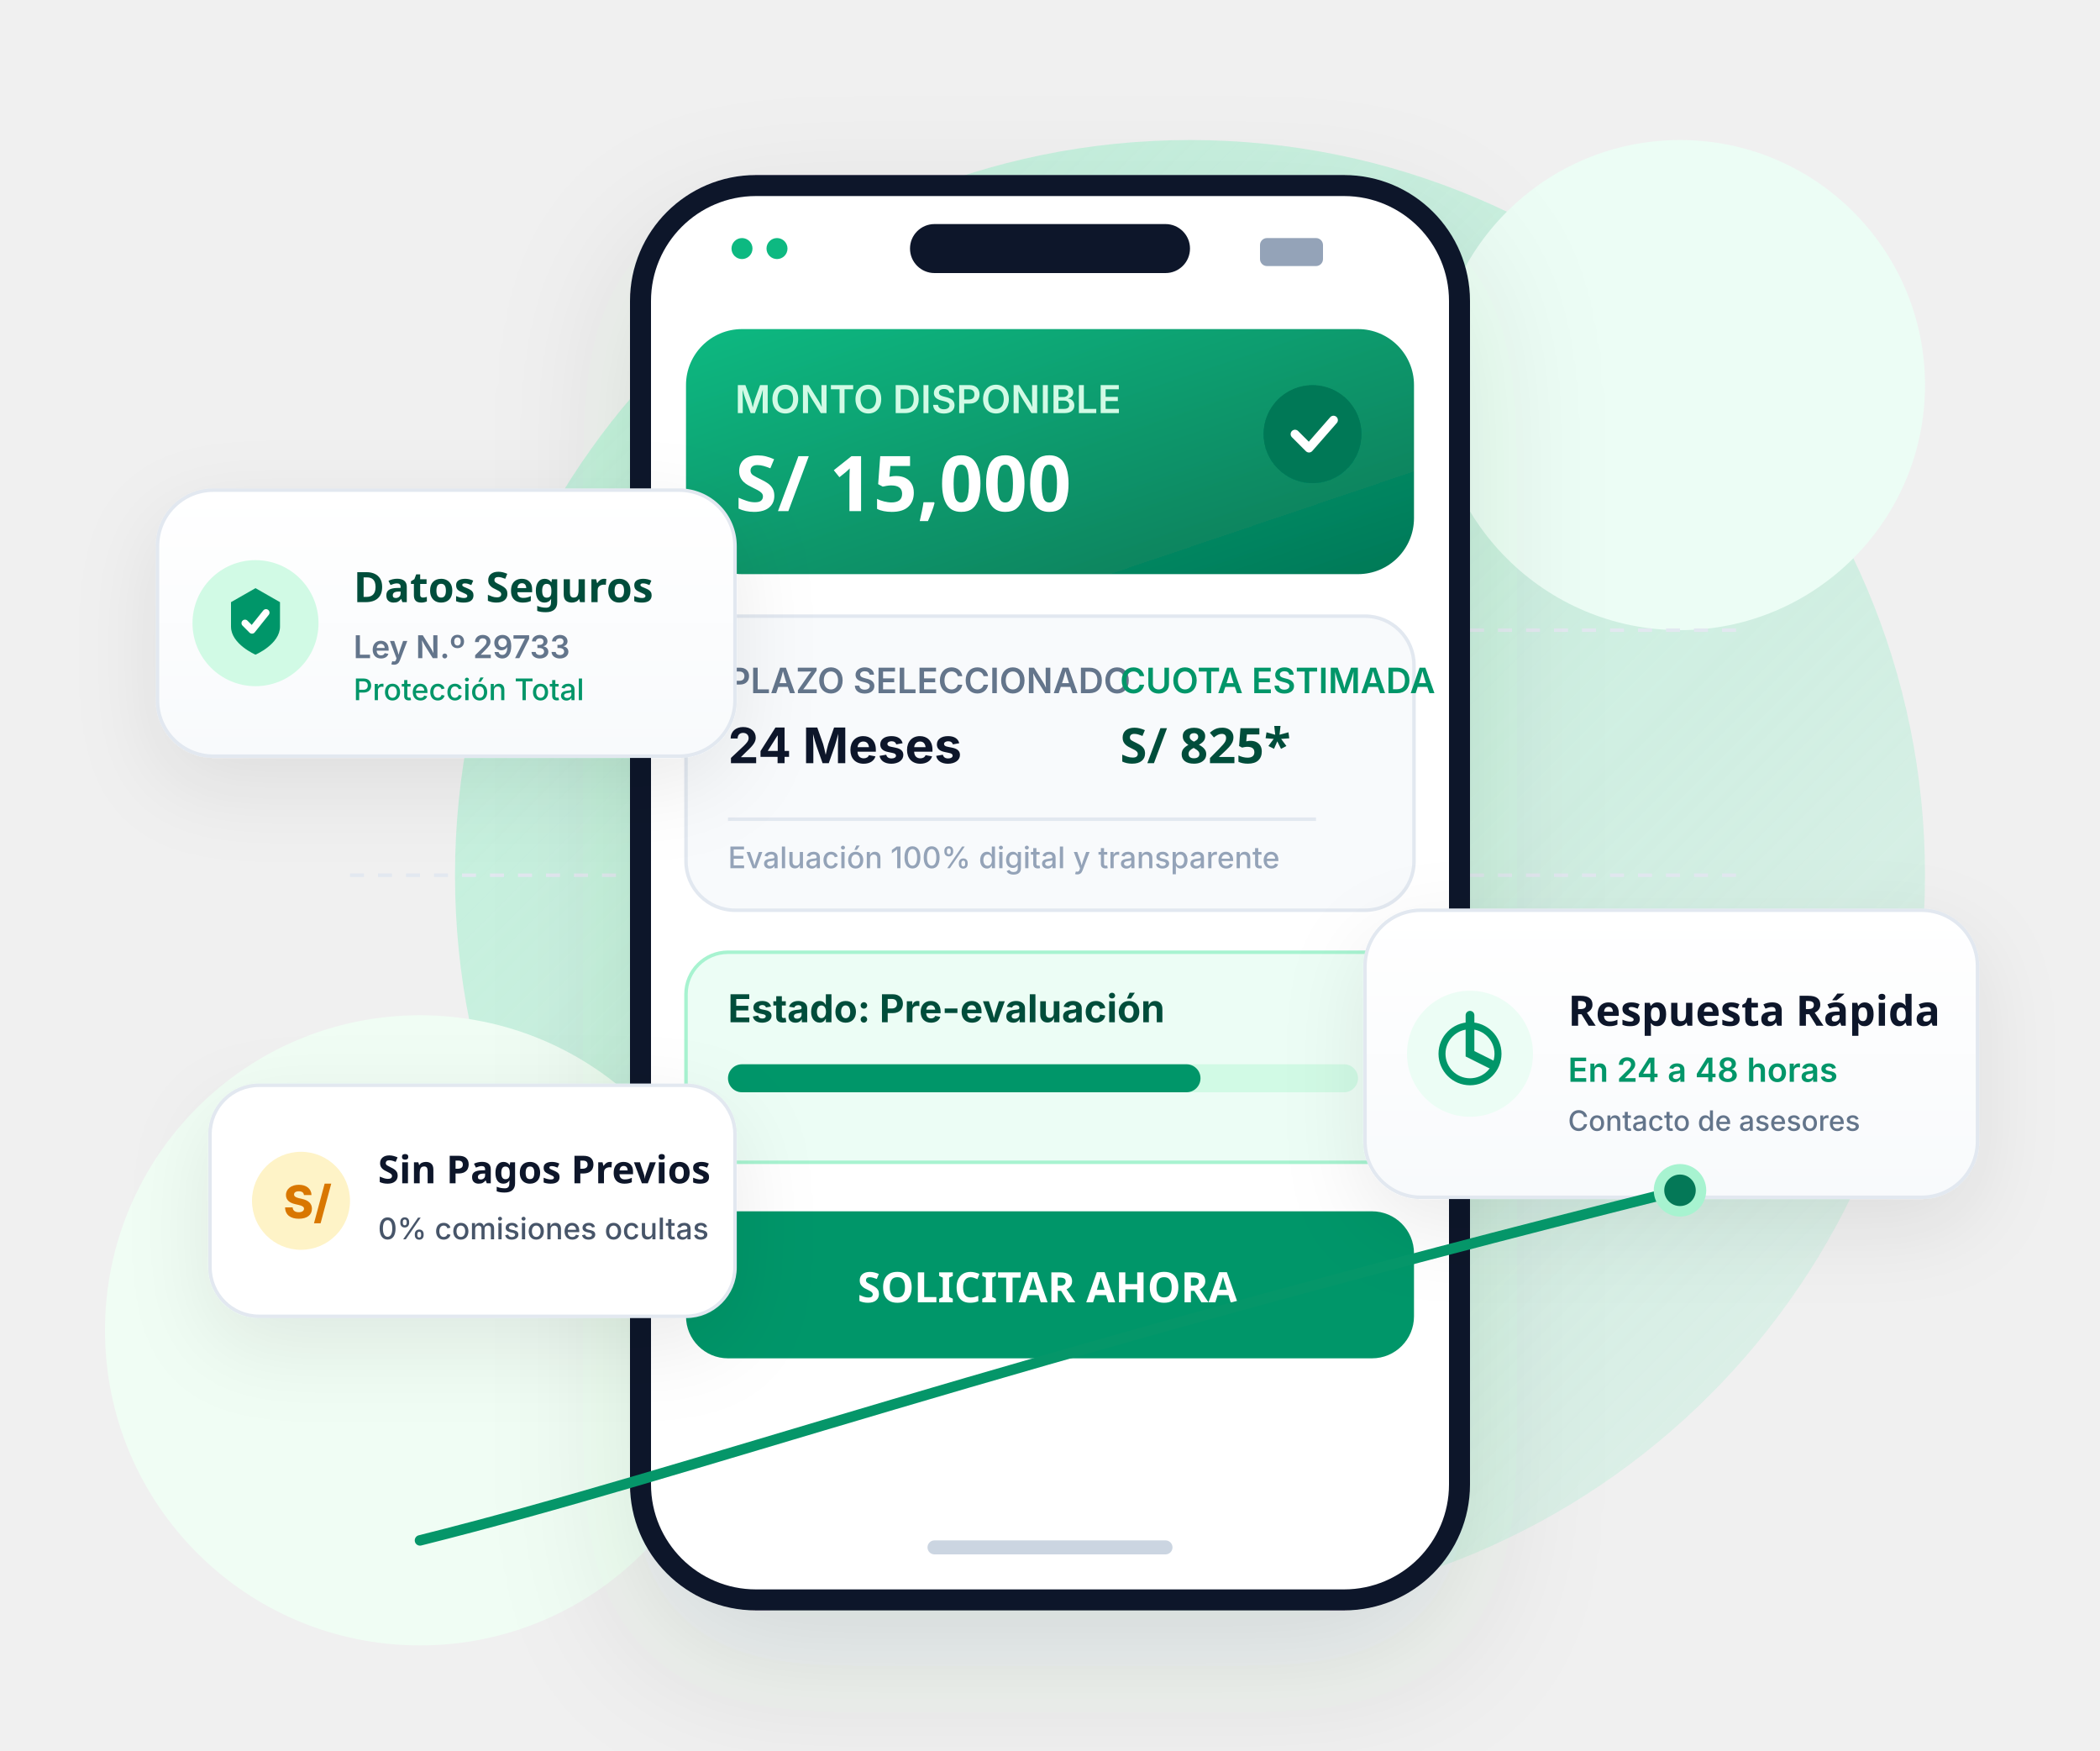
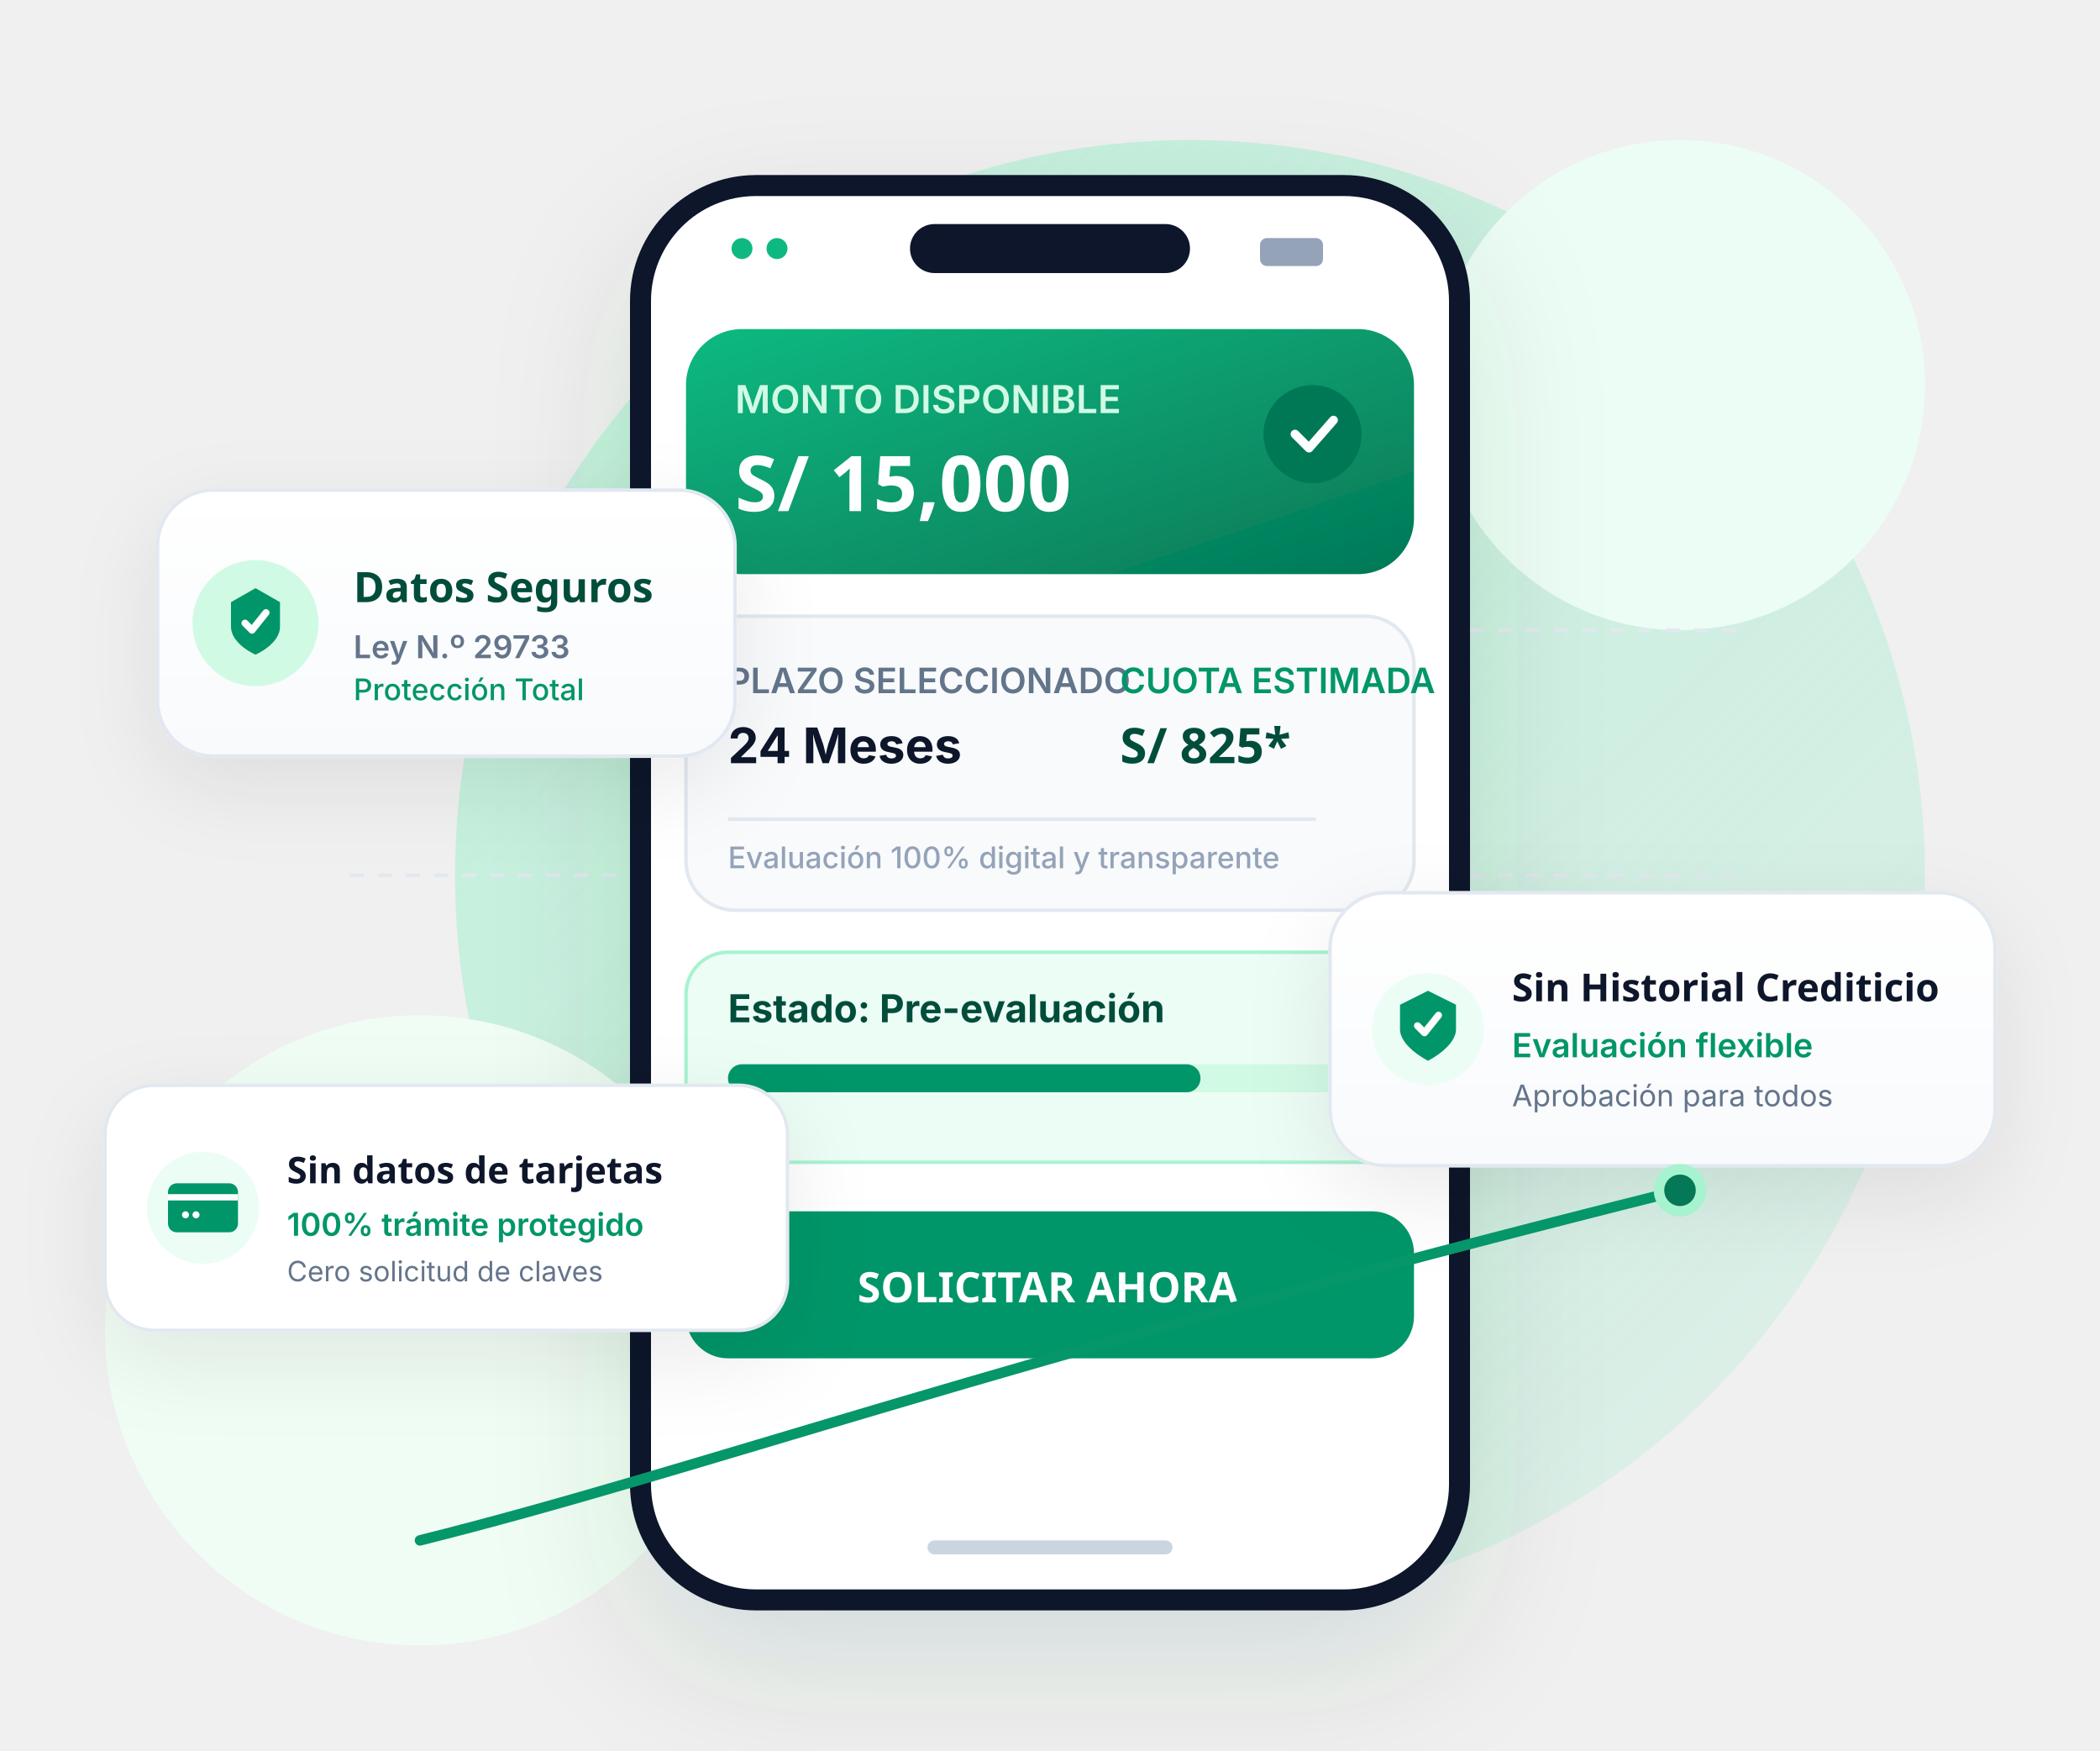
<svg xmlns="http://www.w3.org/2000/svg" viewBox="0 0 600 500" fill="none">
  <defs>
    <linearGradient id="emeraldGrad" x1="0%" y1="0%" x2="100%" y2="100%">
      <stop offset="0%" stop-color="#10B981" />
      <stop offset="100%" stop-color="#047857" />
    </linearGradient>
    <linearGradient id="cardGrad" x1="0%" y1="0%" x2="0%" y2="100%">
      <stop offset="0%" stop-color="#FFFFFF" />
      <stop offset="100%" stop-color="#F8FAFC" />
    </linearGradient>
    <linearGradient id="accentGlow" x1="0%" y1="0%" x2="100%" y2="100%">
      <stop offset="0%" stop-color="#A7F3D0" stop-opacity="0.6" />
      <stop offset="100%" stop-color="#6EE7B7" stop-opacity="0.1" />
    </linearGradient>
    <filter id="shadowSoft" x="-10%" y="-10%" width="130%" height="130%" filterUnits="userSpaceOnUse">
      <feDropShadow dx="0" dy="16" stdDeviation="20" flood-color="#064E3B" flood-opacity="0.12" />
    </filter>
    <filter id="shadowCard" x="-20%" y="-20%" width="140%" height="140%" filterUnits="userSpaceOnUse">
      <feDropShadow dx="0" dy="8" stdDeviation="12" flood-color="#0F172A" flood-opacity="0.08" />
    </filter>
  </defs>
  <circle cx="340" cy="250" r="210" fill="url(#accentGlow)" />
  <circle cx="480" cy="110" r="70" fill="#ECFDF5" />
  <circle cx="120" cy="380" r="90" fill="#F0FDF4" />
  <path d="M 100 250 H 500" stroke="#E2E8F0" stroke-width="1" stroke-dasharray="4 4" />
  <path d="M 100 320 H 500" stroke="#E2E8F0" stroke-width="1" stroke-dasharray="4 4" />
  <path d="M 100 180 H 500" stroke="#E2E8F0" stroke-width="1" stroke-dasharray="4 4" />
  <g transform="translate(180, 50)" filter="url(#shadowSoft)">
    <rect x="0" y="0" width="240" height="410" rx="36" fill="#0F172A" />
    <rect x="6" y="6" width="228" height="398" rx="30" fill="#FFFFFF" />
    <rect x="80" y="14" width="80" height="14" rx="7" fill="#0F172A" />
    <circle cx="32" cy="21" r="3" fill="#10B981" />
    <circle cx="42" cy="21" r="3" fill="#10B981" />
    <rect x="180" y="18" width="18" height="8" rx="2" fill="#94A3B8" />
    <rect x="16" y="44" width="208" height="70" rx="16" fill="url(#emeraldGrad)" />
    <text x="30" y="68" font-family="'Inter', sans-serif" font-size="11" font-weight="600" fill="#D1FAE5">MONTO DISPONIBLE</text>
    <text x="30" y="96" font-family="'Plus Jakarta Sans', sans-serif" font-size="22" font-weight="800" fill="#FFFFFF">S/ 15,000</text>
    <circle cx="195" cy="74" r="14" fill="#047857" />
    <path d="M190 74L194 78L201 70" stroke="#FFFFFF" stroke-width="2.5" stroke-linecap="round" stroke-linejoin="round" />
    <rect x="16" y="126" width="208" height="84" rx="14" fill="#F8FAFC" stroke="#E2E8F0" stroke-width="1" />
    <text x="28" y="148" font-family="'Inter', sans-serif" font-size="10" font-weight="600" fill="#64748B">PLAZO SELECCIONADO</text>
    <text x="28" y="168" font-family="'Inter', sans-serif" font-size="14" font-weight="700" fill="#0F172A">24 Meses</text>
    <text x="140" y="148" font-family="'Inter', sans-serif" font-size="10" font-weight="600" fill="#059669">CUOTA ESTIMADA</text>
    <text x="140" y="168" font-family="'Plus Jakarta Sans', sans-serif" font-size="14" font-weight="800" fill="#064E3B">S/ 825*</text>
    <line x1="28" y1="184" x2="196" y2="184" stroke="#E2E8F0" stroke-width="1" />
    <text x="28" y="198" font-family="'Inter', sans-serif" font-size="8.5" font-weight="500" fill="#94A3B8">Evaluación 100% digital y transparente</text>
    <rect x="16" y="222" width="208" height="60" rx="12" fill="#ECFDF5" stroke="#A7F3D0" stroke-width="1" />
    <text x="28" y="242" font-family="'Inter', sans-serif" font-size="11" font-weight="700" fill="#064E3B">Estado: Pre-evaluación</text>
    <rect x="28" y="254" width="180" height="8" rx="4" fill="#D1FAE5" />
    <rect x="28" y="254" width="135" height="8" rx="4" fill="#059669" />
    <rect x="16" y="296" width="208" height="42" rx="12" fill="#059669" />
    <text x="65" y="322" font-family="'Plus Jakarta Sans', sans-serif" font-size="12" font-weight="700" fill="#FFFFFF">SOLICITAR AHORA</text>
    <rect x="85" y="390" width="70" height="4" rx="2" fill="#CBD5E1" />
  </g>
  <g transform="translate(45, 140)" filter="url(#shadowCard)">
    <rect x="0" y="0" width="165" height="76" rx="16" fill="url(#cardGrad)" stroke="#E2E8F0" stroke-width="1" />
    <circle cx="28" cy="38" r="18" fill="#D1FAE5" />
    <path d="M28 28L35 32V39C35 44 28 47 28 47C28 47 21 44 21 39V32L28 28Z" fill="#059669" />
    <path d="M25 38L27 40L31 35" stroke="#FFFFFF" stroke-width="2" stroke-linecap="round" stroke-linejoin="round" />
    <text x="56" y="32" font-family="'Plus Jakarta Sans', sans-serif" font-size="12" font-weight="800" fill="#064E3B">Datos Seguros</text>
    <text x="56" y="48" font-family="'Inter', sans-serif" font-size="9" font-weight="600" fill="#64748B">Ley N.º 29733</text>
    <text x="56" y="60" font-family="'Inter', sans-serif" font-size="8.5" font-weight="500" fill="#059669">Protección Total</text>
  </g>
-   <g transform="translate(390, 260)" filter="url(#shadowCard)">
-     <rect x="0" y="0" width="175" height="82" rx="16" fill="url(#cardGrad)" stroke="#E2E8F0" stroke-width="1" />
-     <circle cx="30" cy="41" r="18" fill="#ECFDF5" />
-     <path d="M30 30V41L36 44" stroke="#059669" stroke-width="2.5" stroke-linecap="round" />
-     <circle cx="30" cy="41" r="8" stroke="#059669" stroke-width="2" />
-     <text x="58" y="33" font-family="'Plus Jakarta Sans', sans-serif" font-size="12" font-weight="800" fill="#0F172A">Respuesta Rápida</text>
-     <text x="58" y="49" font-family="'Inter', sans-serif" font-size="9.5" font-weight="600" fill="#059669">En 24 a 48 horas</text>
-     <text x="58" y="63" font-family="'Inter', sans-serif" font-size="8" font-weight="500" fill="#64748B">Contacto de asesores</text>
+   <g transform="translate(380, 255)" filter="url(#shadowCard)">
+     <rect x="0" y="0" width="190" height="78" rx="16" fill="url(#cardGrad)" stroke="#E2E8F0" stroke-width="1" />
+     <circle cx="28" cy="39" r="16" fill="#ECFDF5" />
+     <path d="M28 28L36 32V39C36 44 28 48 28 48C28 48 20 44 20 39V32L28 28Z" fill="#059669" />
+     <path d="M25 38L27 40L31 35" stroke="#FFFFFF" stroke-width="2" stroke-linecap="round" stroke-linejoin="round" />
+     <text x="52" y="31" font-family="'Plus Jakarta Sans', sans-serif" font-size="11" font-weight="800" fill="#0F172A">Sin Historial Crediticio</text>
+     <text x="52" y="47" font-family="'Inter', sans-serif" font-size="9.5" font-weight="600" fill="#059669">Evaluación flexible</text>
+     <text x="52" y="61" font-family="'Inter', sans-serif" font-size="8.5" font-weight="400" fill="#64748B">Aprobación para todos</text>
  </g>
-   <g transform="translate(60, 310)" filter="url(#shadowCard)">
-     <rect x="0" y="0" width="150" height="66" rx="14" fill="#FFFFFF" stroke="#E2E8F0" stroke-width="1" />
-     <circle cx="26" cy="33" r="14" fill="#FEF3C7" />
-     <text x="21" y="38" font-family="'Inter', sans-serif" font-size="13" font-weight="800" fill="#D97706">S/</text>
-     <text x="48" y="28" font-family="'Plus Jakarta Sans', sans-serif" font-size="11" font-weight="700" fill="#0F172A">Sin Pagos Previos</text>
-     <text x="48" y="44" font-family="'Inter', sans-serif" font-size="8.5" font-weight="500" fill="#475569">0% comisiones ocultas</text>
+   <g transform="translate(30, 310)" filter="url(#shadowCard)">
+     <rect x="0" y="0" width="195" height="70" rx="14" fill="#FFFFFF" stroke="#E2E8F0" stroke-width="1" />
+     <circle cx="28" cy="35" r="16" fill="#ECFDF5" />
+     <rect x="18" y="28" width="20" height="14" rx="2.5" fill="#059669" />
+     <line x1="18" y1="32" x2="38" y2="32" stroke="#FFFFFF" stroke-width="1.8" />
+     <circle cx="23" cy="37" r="1" fill="#FFFFFF" />
+     <circle cx="26" cy="37" r="1" fill="#FFFFFF" />
+     <text x="52" y="28" font-family="'Plus Jakarta Sans', sans-serif" font-size="10.5" font-weight="800" fill="#0F172A">Sin datos de tarjetas</text>
+     <text x="52" y="43" font-family="'Inter', sans-serif" font-size="9" font-weight="600" fill="#059669">100% trámite protegido</text>
+     <text x="52" y="56" font-family="'Inter', sans-serif" font-size="8" font-weight="400" fill="#64748B">Cero solicitud de claves</text>
  </g>
  <path d="M 120 440 C 200 420, 280 390, 480 340" stroke="#059669" stroke-width="3" stroke-linecap="round" fill="none" />
  <circle cx="480" cy="340" r="6" fill="#047857" stroke="#A7F3D0" stroke-width="3" />
</svg>
